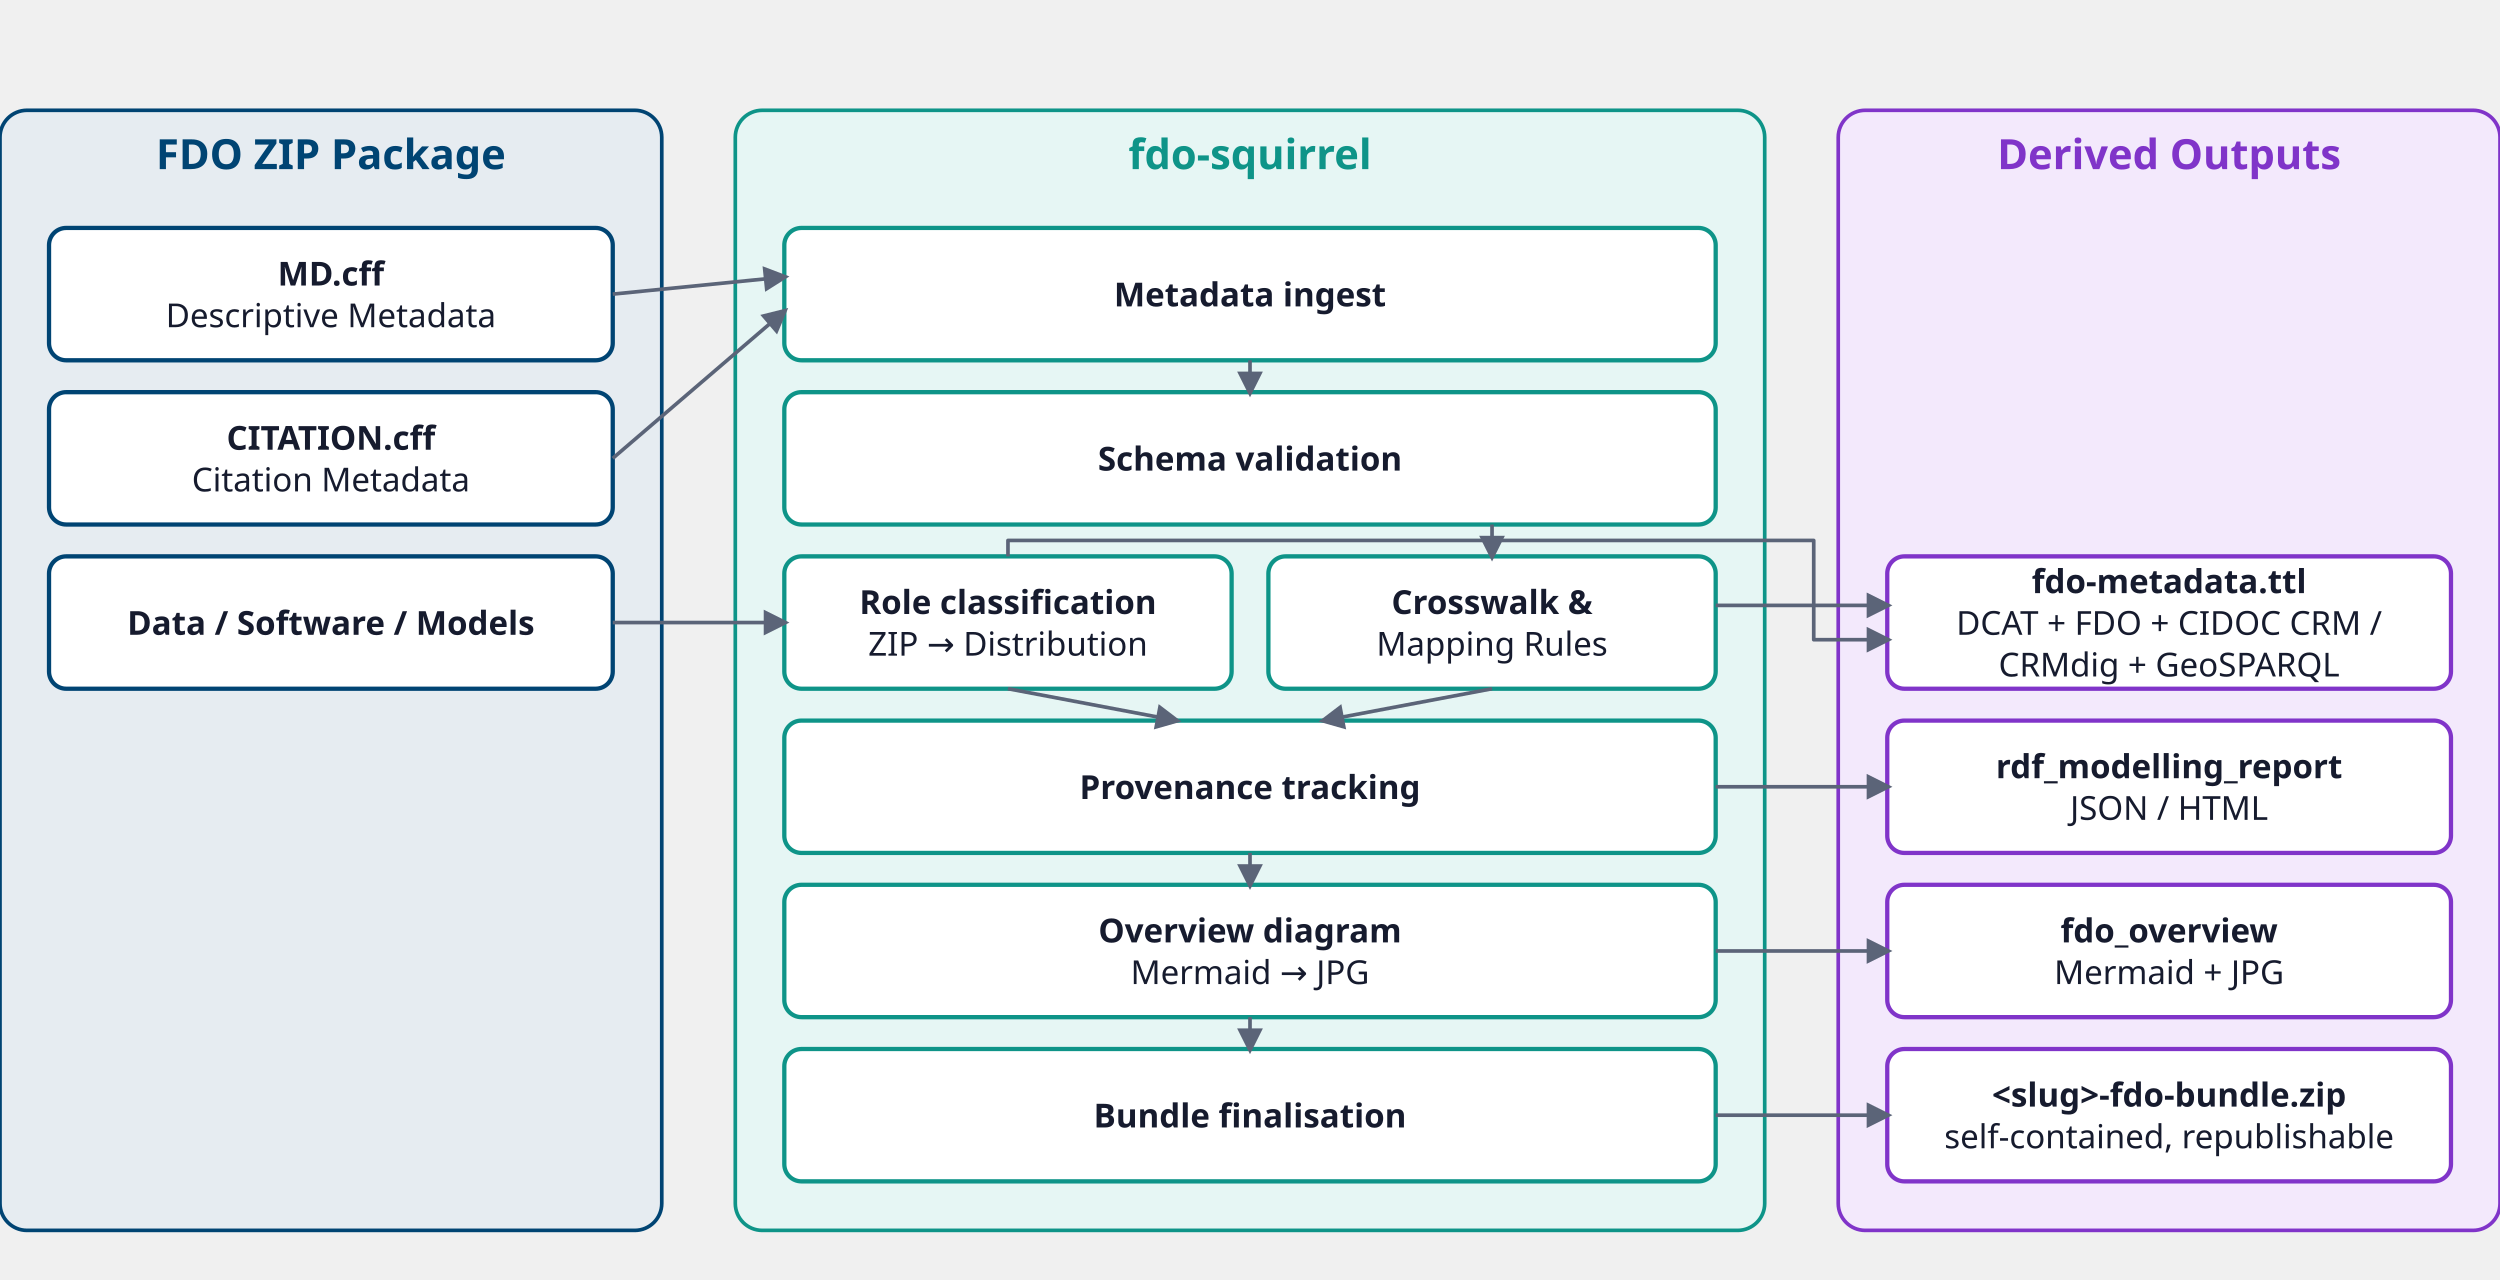
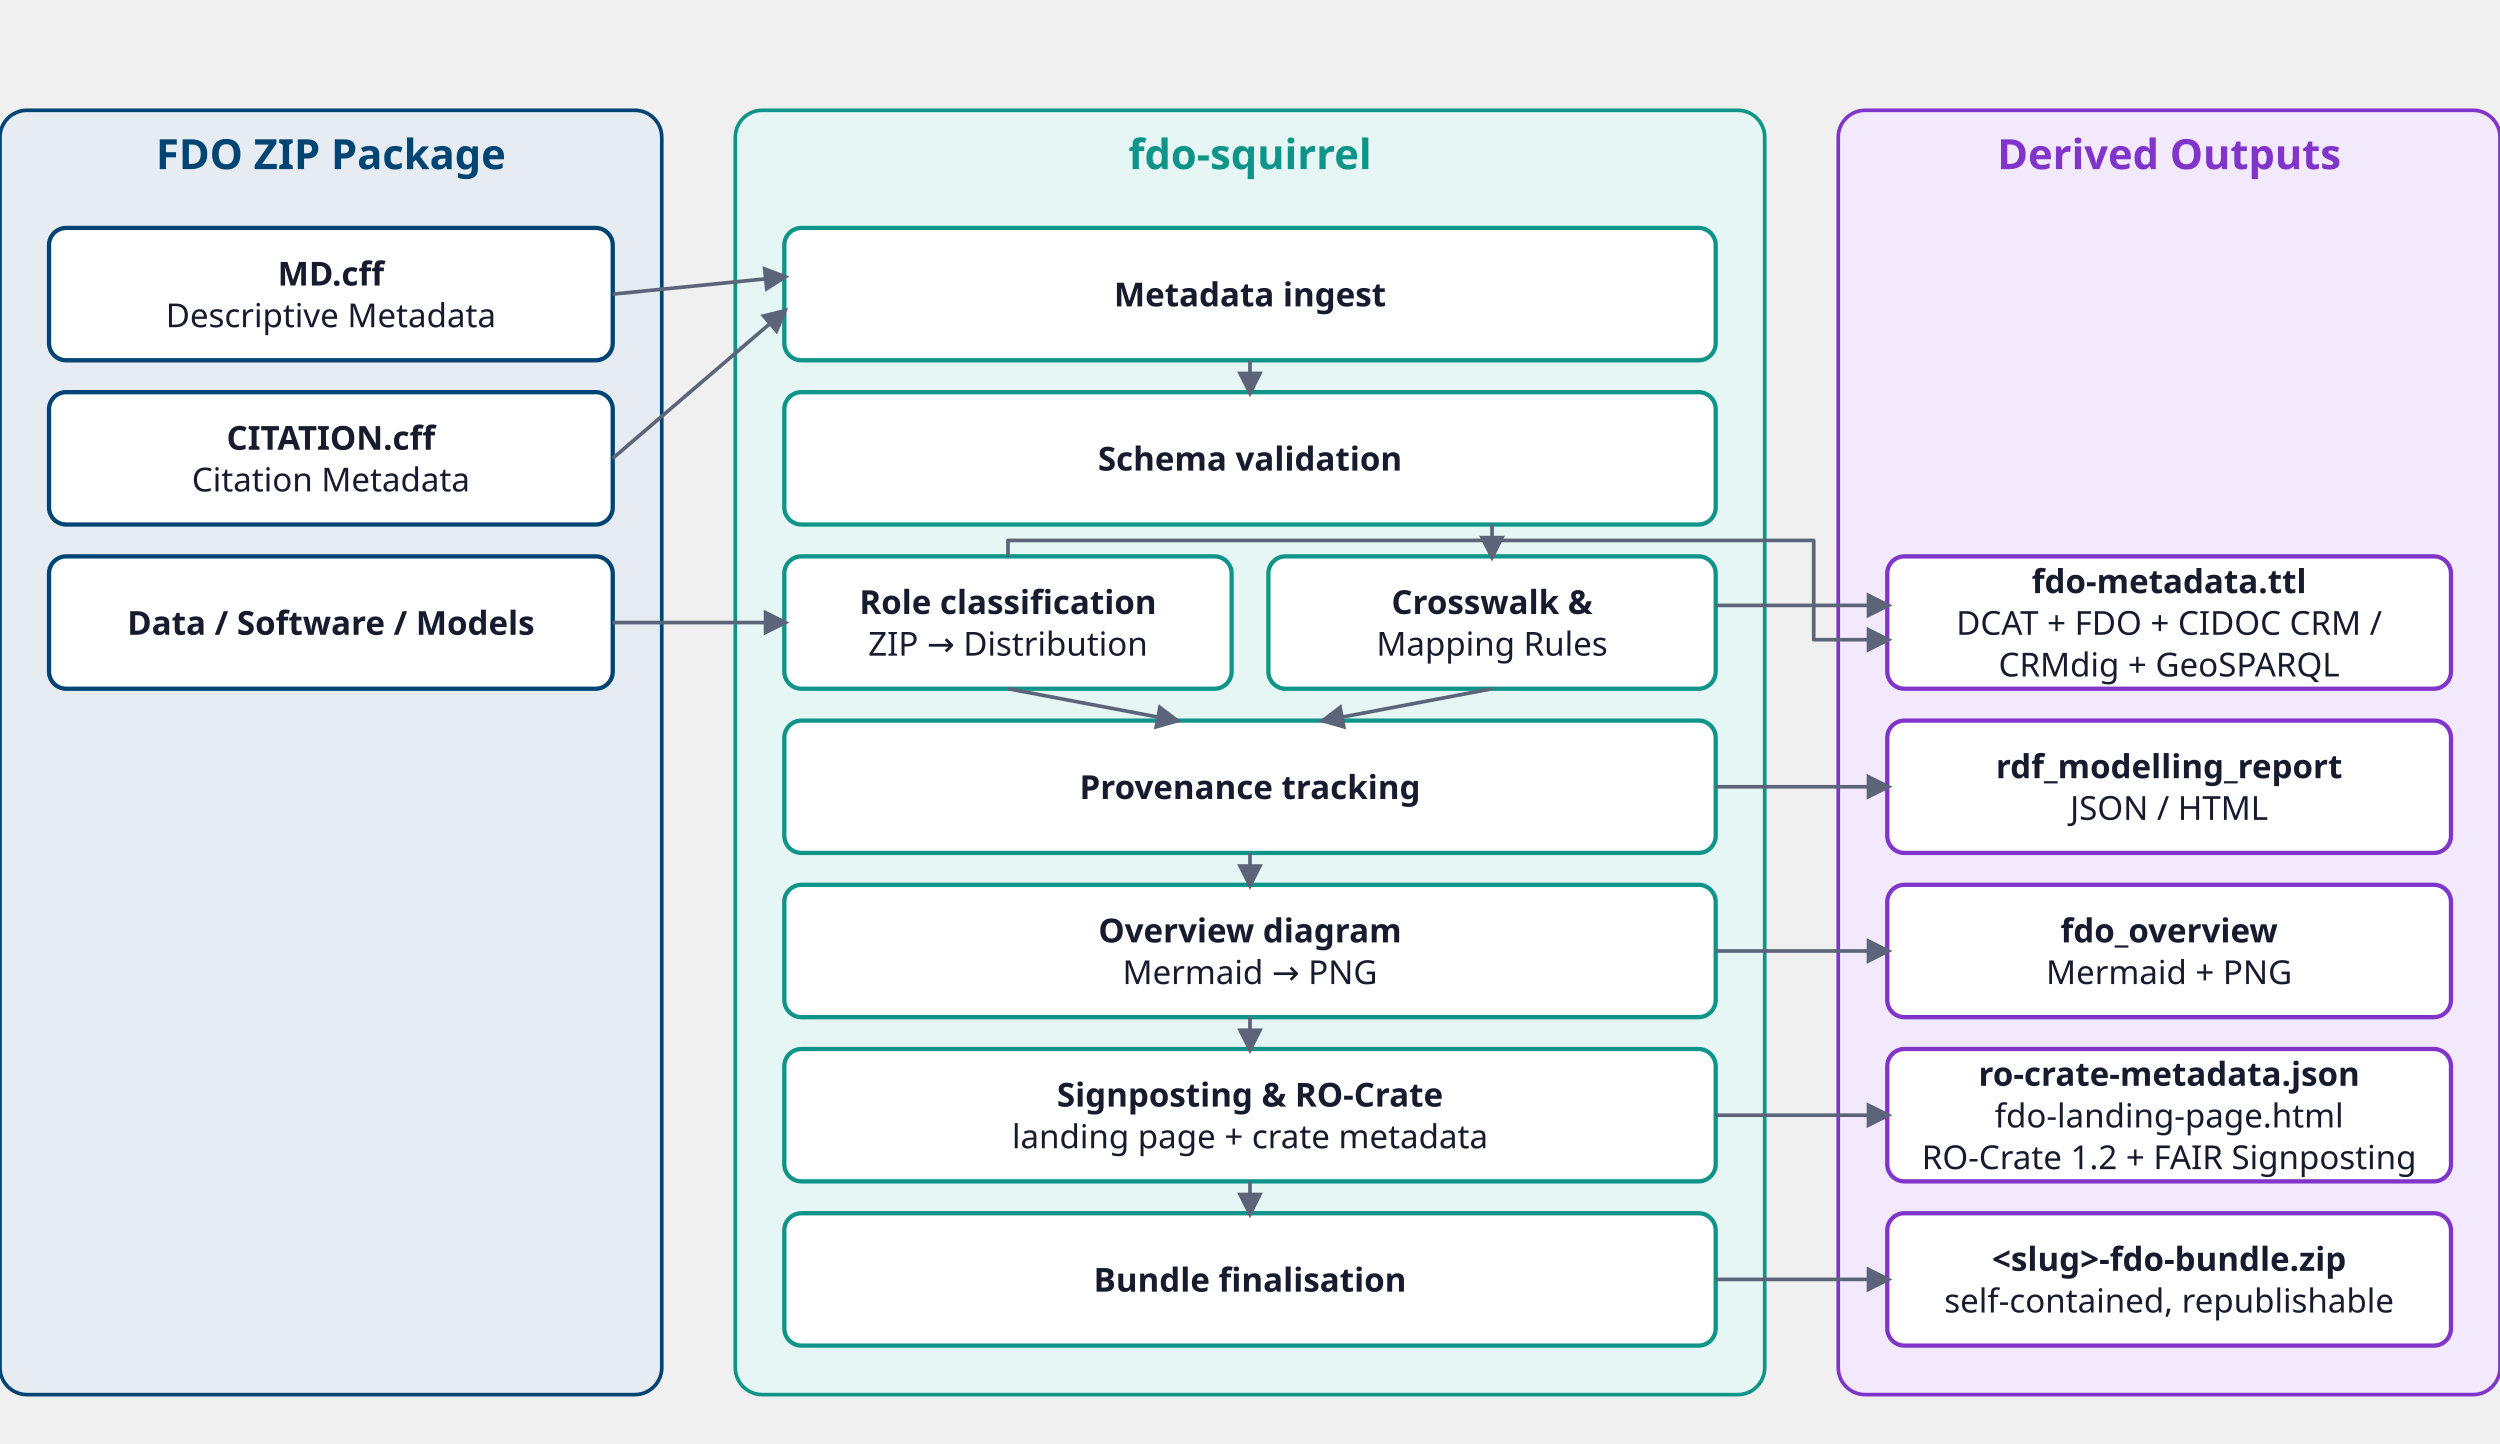
- <svg xmlns="http://www.w3.org/2000/svg" width="2040" height="1044.0" viewBox="0 0 2040 1044.0">
+ <svg xmlns="http://www.w3.org/2000/svg" width="2040" height="1178.0" viewBox="0 0 2040 1178.0">
  <style>@font-face { font-family: "Fira Sans"; src: url("../../fonts/FiraSans-Regular.ttf"); font-weight: 400; } @font-face { font-family: "Fira Sans"; src: url("../../fonts/FiraSans-Bold.ttf"); font-weight: 700; }</style>
  <marker id="arrow" viewBox="0 0 10 10" refX="8" refY="5" markerWidth="7" markerHeight="7" orient="auto-start-reverse">
    <path d="M0,0 L10,5 L0,10 z" fill="#5B6478" />
  </marker>
-   <rect x="0" y="90" width="540" height="914.0" rx="22" fill="#E6ECF1" stroke="#004473" stroke-width="3" />
+   <rect x="0" y="90" width="540" height="1048.0" rx="22" fill="#E6ECF1" stroke="#004473" stroke-width="3" />
  <text x="270.0" y="138" text-anchor="middle" font-family="Fira Sans" font-weight="700" font-size="34" fill="#004473">FDO ZIP Package</text>
-   <rect x="600" y="90" width="840" height="914.0" rx="22" fill="#E6F6F4" stroke="#0E9488" stroke-width="3" />
+   <rect x="600" y="90" width="840" height="1048.0" rx="22" fill="#E6F6F4" stroke="#0E9488" stroke-width="3" />
  <text x="1020.0" y="138" text-anchor="middle" font-family="Fira Sans" font-weight="700" font-size="34" fill="#0E9488">fdo-squirrel</text>
-   <rect x="1500" y="90" width="540" height="914.0" rx="22" fill="#F3E9FC" stroke="#8034C9" stroke-width="3" />
+   <rect x="1500" y="90" width="540" height="1048.0" rx="22" fill="#F3E9FC" stroke="#8034C9" stroke-width="3" />
  <text x="1770.0" y="138" text-anchor="middle" font-family="Fira Sans" font-weight="700" font-size="34" fill="#8034C9">Derived Outputs</text>
  <rect x="640" y="186.0" width="760" height="108" rx="14" fill="white" stroke="#0E9488" stroke-width="3.5" />
  <text x="1020.0" y="250.0" text-anchor="middle" font-family="Fira Sans" font-weight="700" font-size="27" fill="#161B2E">Metadata ingest</text>
  <rect x="640" y="320.0" width="760" height="108" rx="14" fill="white" stroke="#0E9488" stroke-width="3.5" />
  <text x="1020.0" y="384.0" text-anchor="middle" font-family="Fira Sans" font-weight="700" font-size="27" fill="#161B2E">Schema validation</text>
  <rect x="640" y="588.0" width="760" height="108" rx="14" fill="white" stroke="#0E9488" stroke-width="3.5" />
  <text x="1020.0" y="652.0" text-anchor="middle" font-family="Fira Sans" font-weight="700" font-size="27" fill="#161B2E">Provenance tracking</text>
  <rect x="640" y="722.0" width="760" height="108" rx="14" fill="white" stroke="#0E9488" stroke-width="3.5" />
  <text x="1020.0" y="769.0" text-anchor="middle" font-family="Fira Sans" font-weight="700" font-size="27" fill="#161B2E">Overview diagram</text>
-   <text x="1020.0" y="803.0" text-anchor="middle" font-family="Fira Sans" font-weight="400" font-size="27" fill="#161B2E">Mermaid → JPG</text>
+   <text x="1020.0" y="803.0" text-anchor="middle" font-family="Fira Sans" font-weight="400" font-size="27" fill="#161B2E">Mermaid → PNG</text>
  <rect x="640" y="856.0" width="760" height="108" rx="14" fill="white" stroke="#0E9488" stroke-width="3.5" />
-   <text x="1020.0" y="920.0" text-anchor="middle" font-family="Fira Sans" font-weight="700" font-size="27" fill="#161B2E">Bundle finalisation</text>
+   <text x="1020.0" y="903.0" text-anchor="middle" font-family="Fira Sans" font-weight="700" font-size="27" fill="#161B2E">Signposting &amp; RO-Crate</text>
+   <text x="1020.0" y="937.0" text-anchor="middle" font-family="Fira Sans" font-weight="400" font-size="27" fill="#161B2E">landing page + crate metadata</text>
+   <rect x="640" y="990.0" width="760" height="108" rx="14" fill="white" stroke="#0E9488" stroke-width="3.5" />
+   <text x="1020.0" y="1054.0" text-anchor="middle" font-family="Fira Sans" font-weight="700" font-size="27" fill="#161B2E">Bundle finalisation</text>
  <rect x="640" y="454.0" width="365.0" height="108" rx="14" fill="white" stroke="#0E9488" stroke-width="3.5" />
  <text x="822.5" y="501.0" text-anchor="middle" font-family="Fira Sans" font-weight="700" font-size="27" fill="#161B2E">Role classification</text>
  <text x="822.5" y="535.0" text-anchor="middle" font-family="Fira Sans" font-weight="400" font-size="27" fill="#161B2E">ZIP → Distribution</text>
  <rect x="1035.0" y="454.0" width="365.0" height="108" rx="14" fill="white" stroke="#0E9488" stroke-width="3.5" />
  <text x="1217.5" y="501.0" text-anchor="middle" font-family="Fira Sans" font-weight="700" font-size="27" fill="#161B2E">Crosswalk &amp;</text>
  <text x="1217.5" y="535.0" text-anchor="middle" font-family="Fira Sans" font-weight="400" font-size="27" fill="#161B2E">Mapping Rules</text>
  <rect x="40" y="186.0" width="460" height="108" rx="14" fill="white" stroke="#004473" stroke-width="3.5" />
  <text x="270.0" y="233.0" text-anchor="middle" font-family="Fira Sans" font-weight="700" font-size="27" fill="#161B2E">MD.cff</text>
  <text x="270.0" y="267.0" text-anchor="middle" font-family="Fira Sans" font-weight="400" font-size="27" fill="#161B2E">Descriptive Metadata</text>
  <rect x="40" y="320.0" width="460" height="108" rx="14" fill="white" stroke="#004473" stroke-width="3.5" />
  <text x="270.0" y="367.0" text-anchor="middle" font-family="Fira Sans" font-weight="700" font-size="27" fill="#161B2E">CITATION.cff</text>
  <text x="270.0" y="401.0" text-anchor="middle" font-family="Fira Sans" font-weight="400" font-size="27" fill="#161B2E">Citation Metadata</text>
  <rect x="40" y="454.0" width="460" height="108" rx="14" fill="white" stroke="#004473" stroke-width="3.5" />
  <text x="270.0" y="518.0" text-anchor="middle" font-family="Fira Sans" font-weight="700" font-size="27" fill="#161B2E">Data / Software / Models</text>
  <rect x="1540" y="454.0" width="460" height="108" rx="14" fill="white" stroke="#8034C9" stroke-width="3.5" />
  <text x="1770.0" y="484.0" text-anchor="middle" font-family="Fira Sans" font-weight="700" font-size="27" fill="#161B2E">fdo-metadata.ttl</text>
  <text x="1770.0" y="518.0" text-anchor="middle" font-family="Fira Sans" font-weight="400" font-size="27" fill="#161B2E">DCAT + FDO + CIDOC CRM /</text>
  <text x="1770.0" y="552.0" text-anchor="middle" font-family="Fira Sans" font-weight="400" font-size="27" fill="#161B2E">CRMdig + GeoSPARQL</text>
  <rect x="1540" y="588.0" width="460" height="108" rx="14" fill="white" stroke="#8034C9" stroke-width="3.5" />
  <text x="1770.0" y="635.0" text-anchor="middle" font-family="Fira Sans" font-weight="700" font-size="27" fill="#161B2E">rdf_modelling_report</text>
  <text x="1770.0" y="669.0" text-anchor="middle" font-family="Fira Sans" font-weight="400" font-size="27" fill="#161B2E">JSON / HTML</text>
  <rect x="1540" y="722.0" width="460" height="108" rx="14" fill="white" stroke="#8034C9" stroke-width="3.5" />
  <text x="1770.0" y="769.0" text-anchor="middle" font-family="Fira Sans" font-weight="700" font-size="27" fill="#161B2E">fdo_overview</text>
-   <text x="1770.0" y="803.0" text-anchor="middle" font-family="Fira Sans" font-weight="400" font-size="27" fill="#161B2E">Mermaid + JPG</text>
+   <text x="1770.0" y="803.0" text-anchor="middle" font-family="Fira Sans" font-weight="400" font-size="27" fill="#161B2E">Mermaid + PNG</text>
  <rect x="1540" y="856.0" width="460" height="108" rx="14" fill="white" stroke="#8034C9" stroke-width="3.5" />
-   <text x="1770.0" y="903.0" text-anchor="middle" font-family="Fira Sans" font-weight="700" font-size="27" fill="#161B2E">&lt;slug&gt;-fdo-bundle.zip</text>
-   <text x="1770.0" y="937.0" text-anchor="middle" font-family="Fira Sans" font-weight="400" font-size="27" fill="#161B2E">self-contained, republishable</text>
+   <text x="1770.0" y="886.0" text-anchor="middle" font-family="Fira Sans" font-weight="700" font-size="27" fill="#161B2E">ro-crate-metadata.json</text>
+   <text x="1770.0" y="920.0" text-anchor="middle" font-family="Fira Sans" font-weight="400" font-size="27" fill="#161B2E">fdo-landing-page.html</text>
+   <text x="1770.0" y="954.0" text-anchor="middle" font-family="Fira Sans" font-weight="400" font-size="27" fill="#161B2E">RO-Crate 1.2 + FAIR Signposting</text>
+   <rect x="1540" y="990.0" width="460" height="108" rx="14" fill="white" stroke="#8034C9" stroke-width="3.5" />
+   <text x="1770.0" y="1037.0" text-anchor="middle" font-family="Fira Sans" font-weight="700" font-size="27" fill="#161B2E">&lt;slug&gt;-fdo-bundle.zip</text>
+   <text x="1770.0" y="1071.0" text-anchor="middle" font-family="Fira Sans" font-weight="400" font-size="27" fill="#161B2E">self-contained, republishable</text>
  <line x1="500" y1="240" x2="640" y2="226" stroke="#5B6478" stroke-width="3" marker-end="url(#arrow)" />
  <line x1="500" y1="374" x2="640" y2="254" stroke="#5B6478" stroke-width="3" marker-end="url(#arrow)" />
  <line x1="500" y1="508" x2="640" y2="508" stroke="#5B6478" stroke-width="3" marker-end="url(#arrow)" />
  <line x1="1020.0" y1="294.0" x2="1020.0" y2="320.0" stroke="#5B6478" stroke-width="3" marker-end="url(#arrow)" />
  <line x1="1217.5" y1="428.0" x2="1217.5" y2="454.0" stroke="#5B6478" stroke-width="3" marker-end="url(#arrow)" />
  <line x1="822.5" y1="562.0" x2="960.0" y2="588.0" stroke="#5B6478" stroke-width="3" marker-end="url(#arrow)" />
  <line x1="1217.5" y1="562.0" x2="1080.0" y2="588.0" stroke="#5B6478" stroke-width="3" marker-end="url(#arrow)" />
  <line x1="1400.0" y1="494" x2="1540" y2="494" stroke="#5B6478" stroke-width="3" marker-end="url(#arrow)" />
  <polyline points="822.5,454.0 822.5,441.0 1480,441.0 1480,522 1540,522" fill="none" stroke="#5B6478" stroke-width="3" stroke-linejoin="round" marker-end="url(#arrow)" />
  <line x1="1020.0" y1="696.0" x2="1020.0" y2="722.0" stroke="#5B6478" stroke-width="3" marker-end="url(#arrow)" />
  <line x1="1020.0" y1="830.0" x2="1020.0" y2="856.0" stroke="#5B6478" stroke-width="3" marker-end="url(#arrow)" />
+   <line x1="1020.0" y1="964.0" x2="1020.0" y2="990.0" stroke="#5B6478" stroke-width="3" marker-end="url(#arrow)" />
  <line x1="1400" y1="642" x2="1540" y2="642" stroke="#5B6478" stroke-width="3" marker-end="url(#arrow)" />
  <line x1="1400" y1="776" x2="1540" y2="776" stroke="#5B6478" stroke-width="3" marker-end="url(#arrow)" />
  <line x1="1400" y1="910" x2="1540" y2="910" stroke="#5B6478" stroke-width="3" marker-end="url(#arrow)" />
+   <line x1="1400" y1="1044" x2="1540" y2="1044" stroke="#5B6478" stroke-width="3" marker-end="url(#arrow)" />
</svg>
